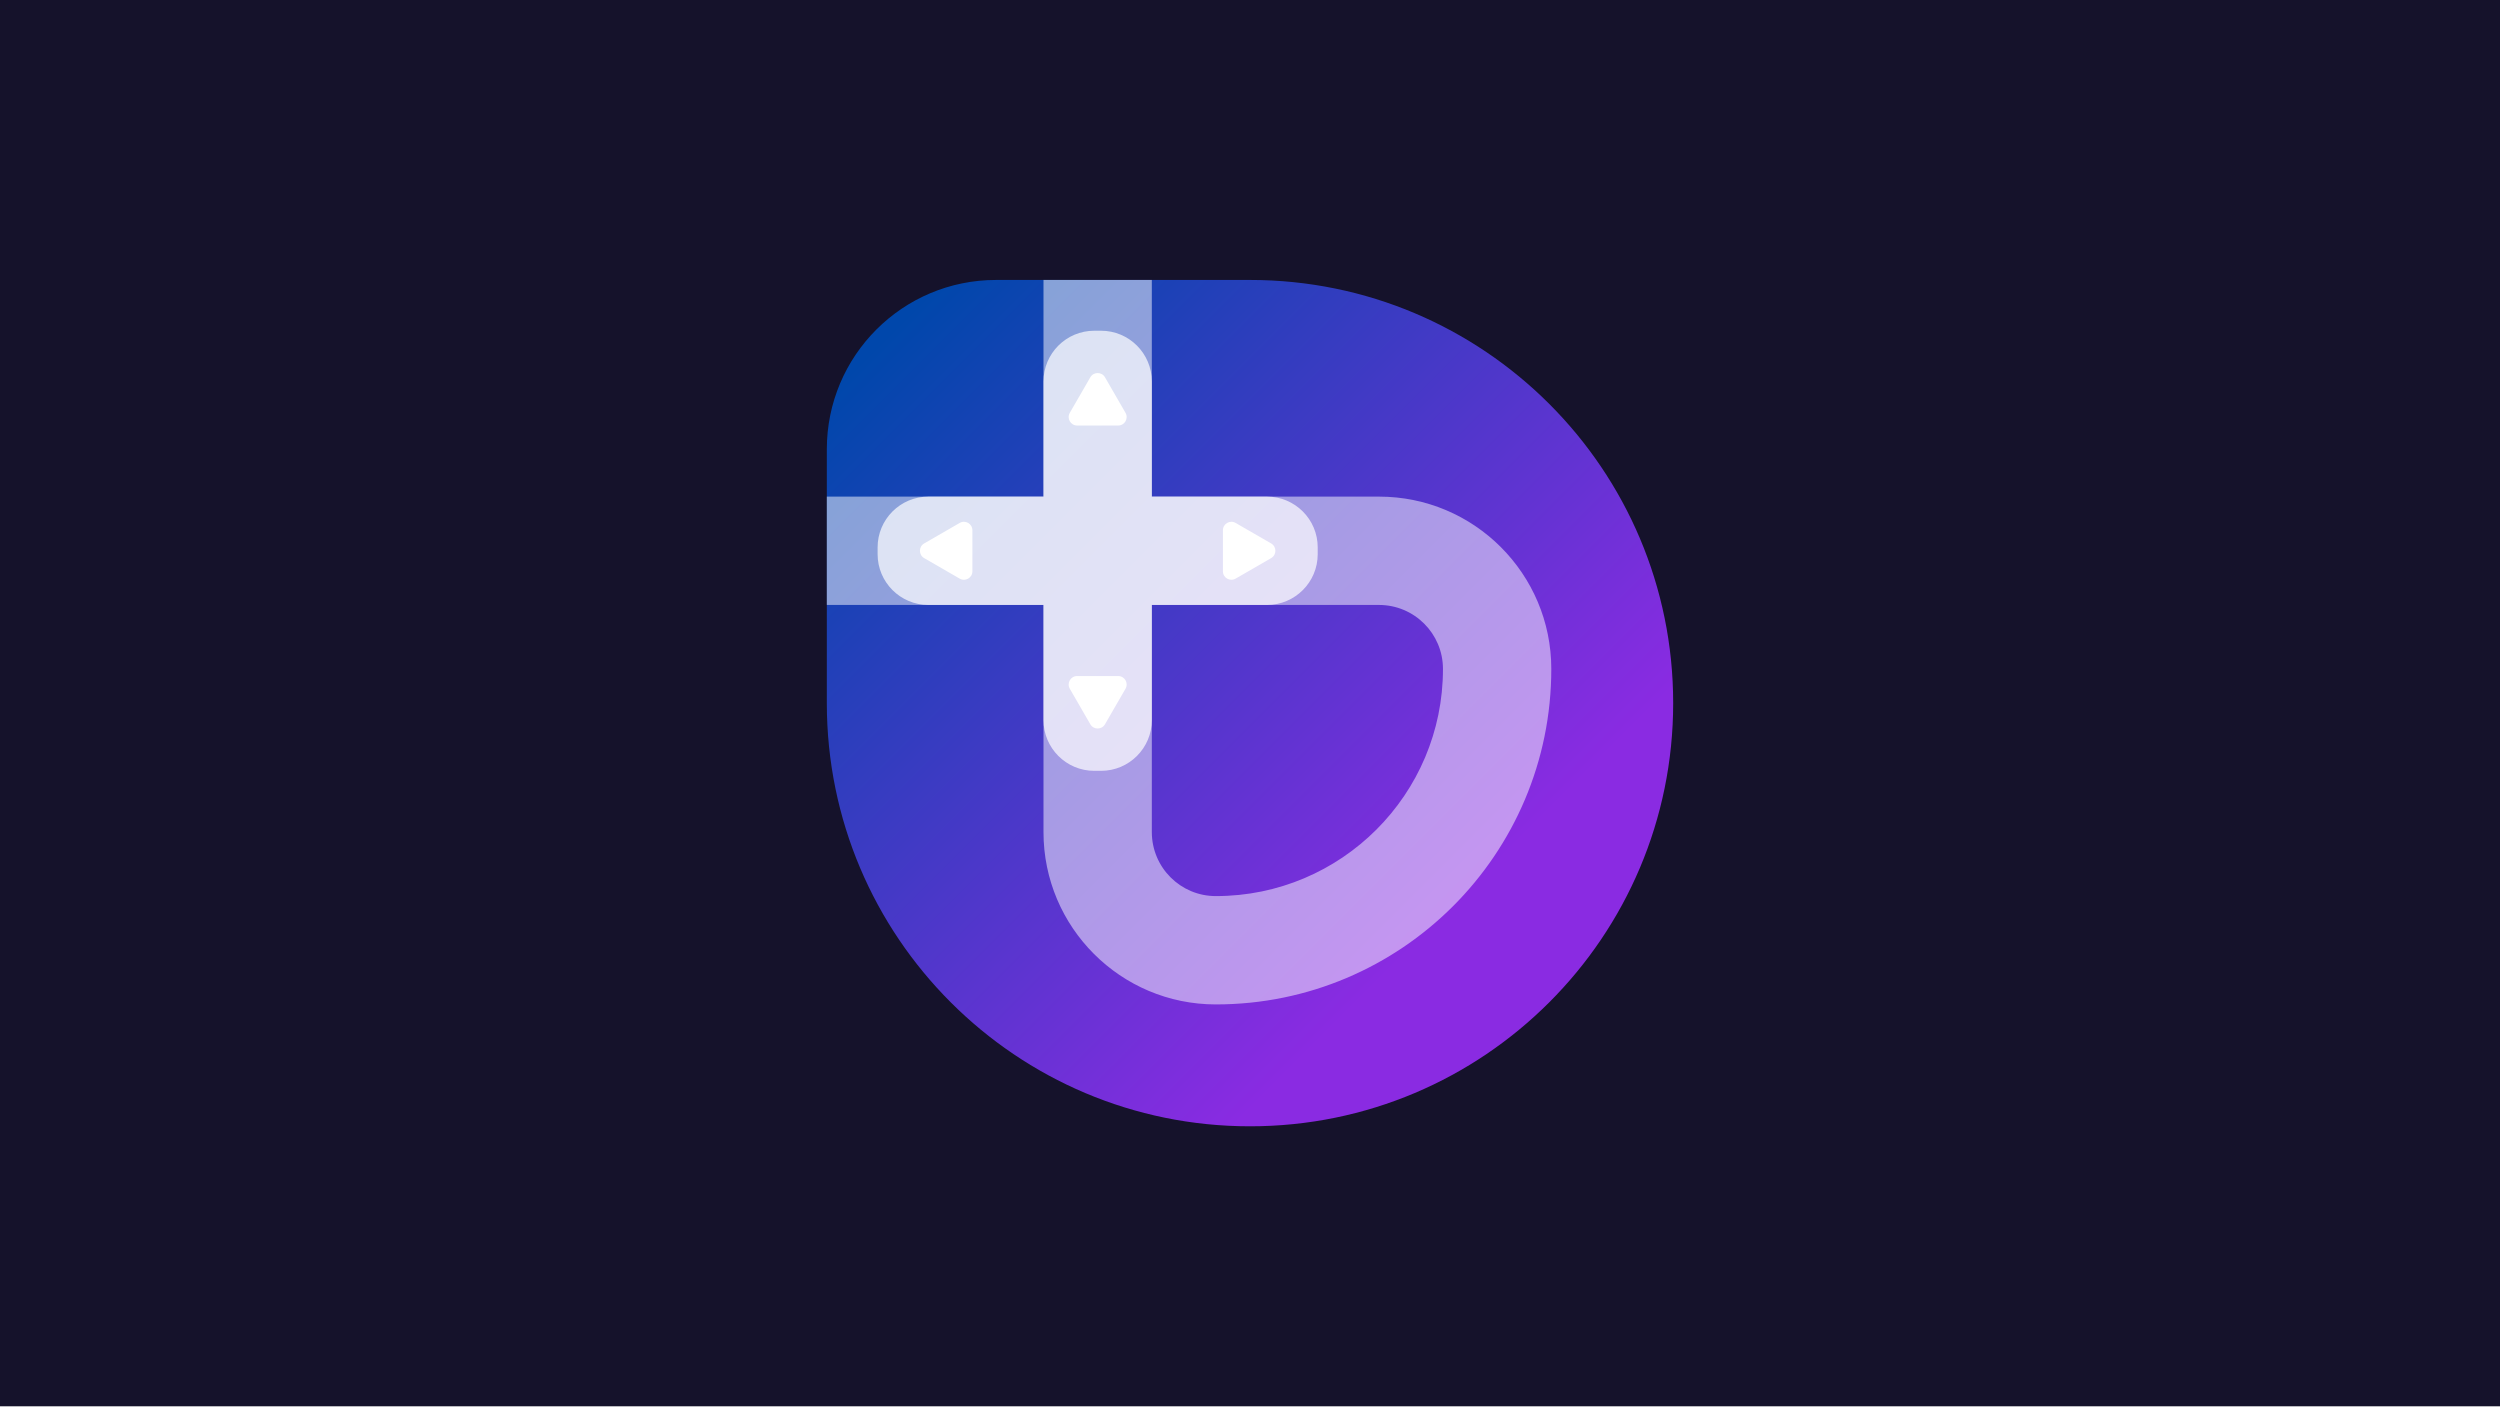
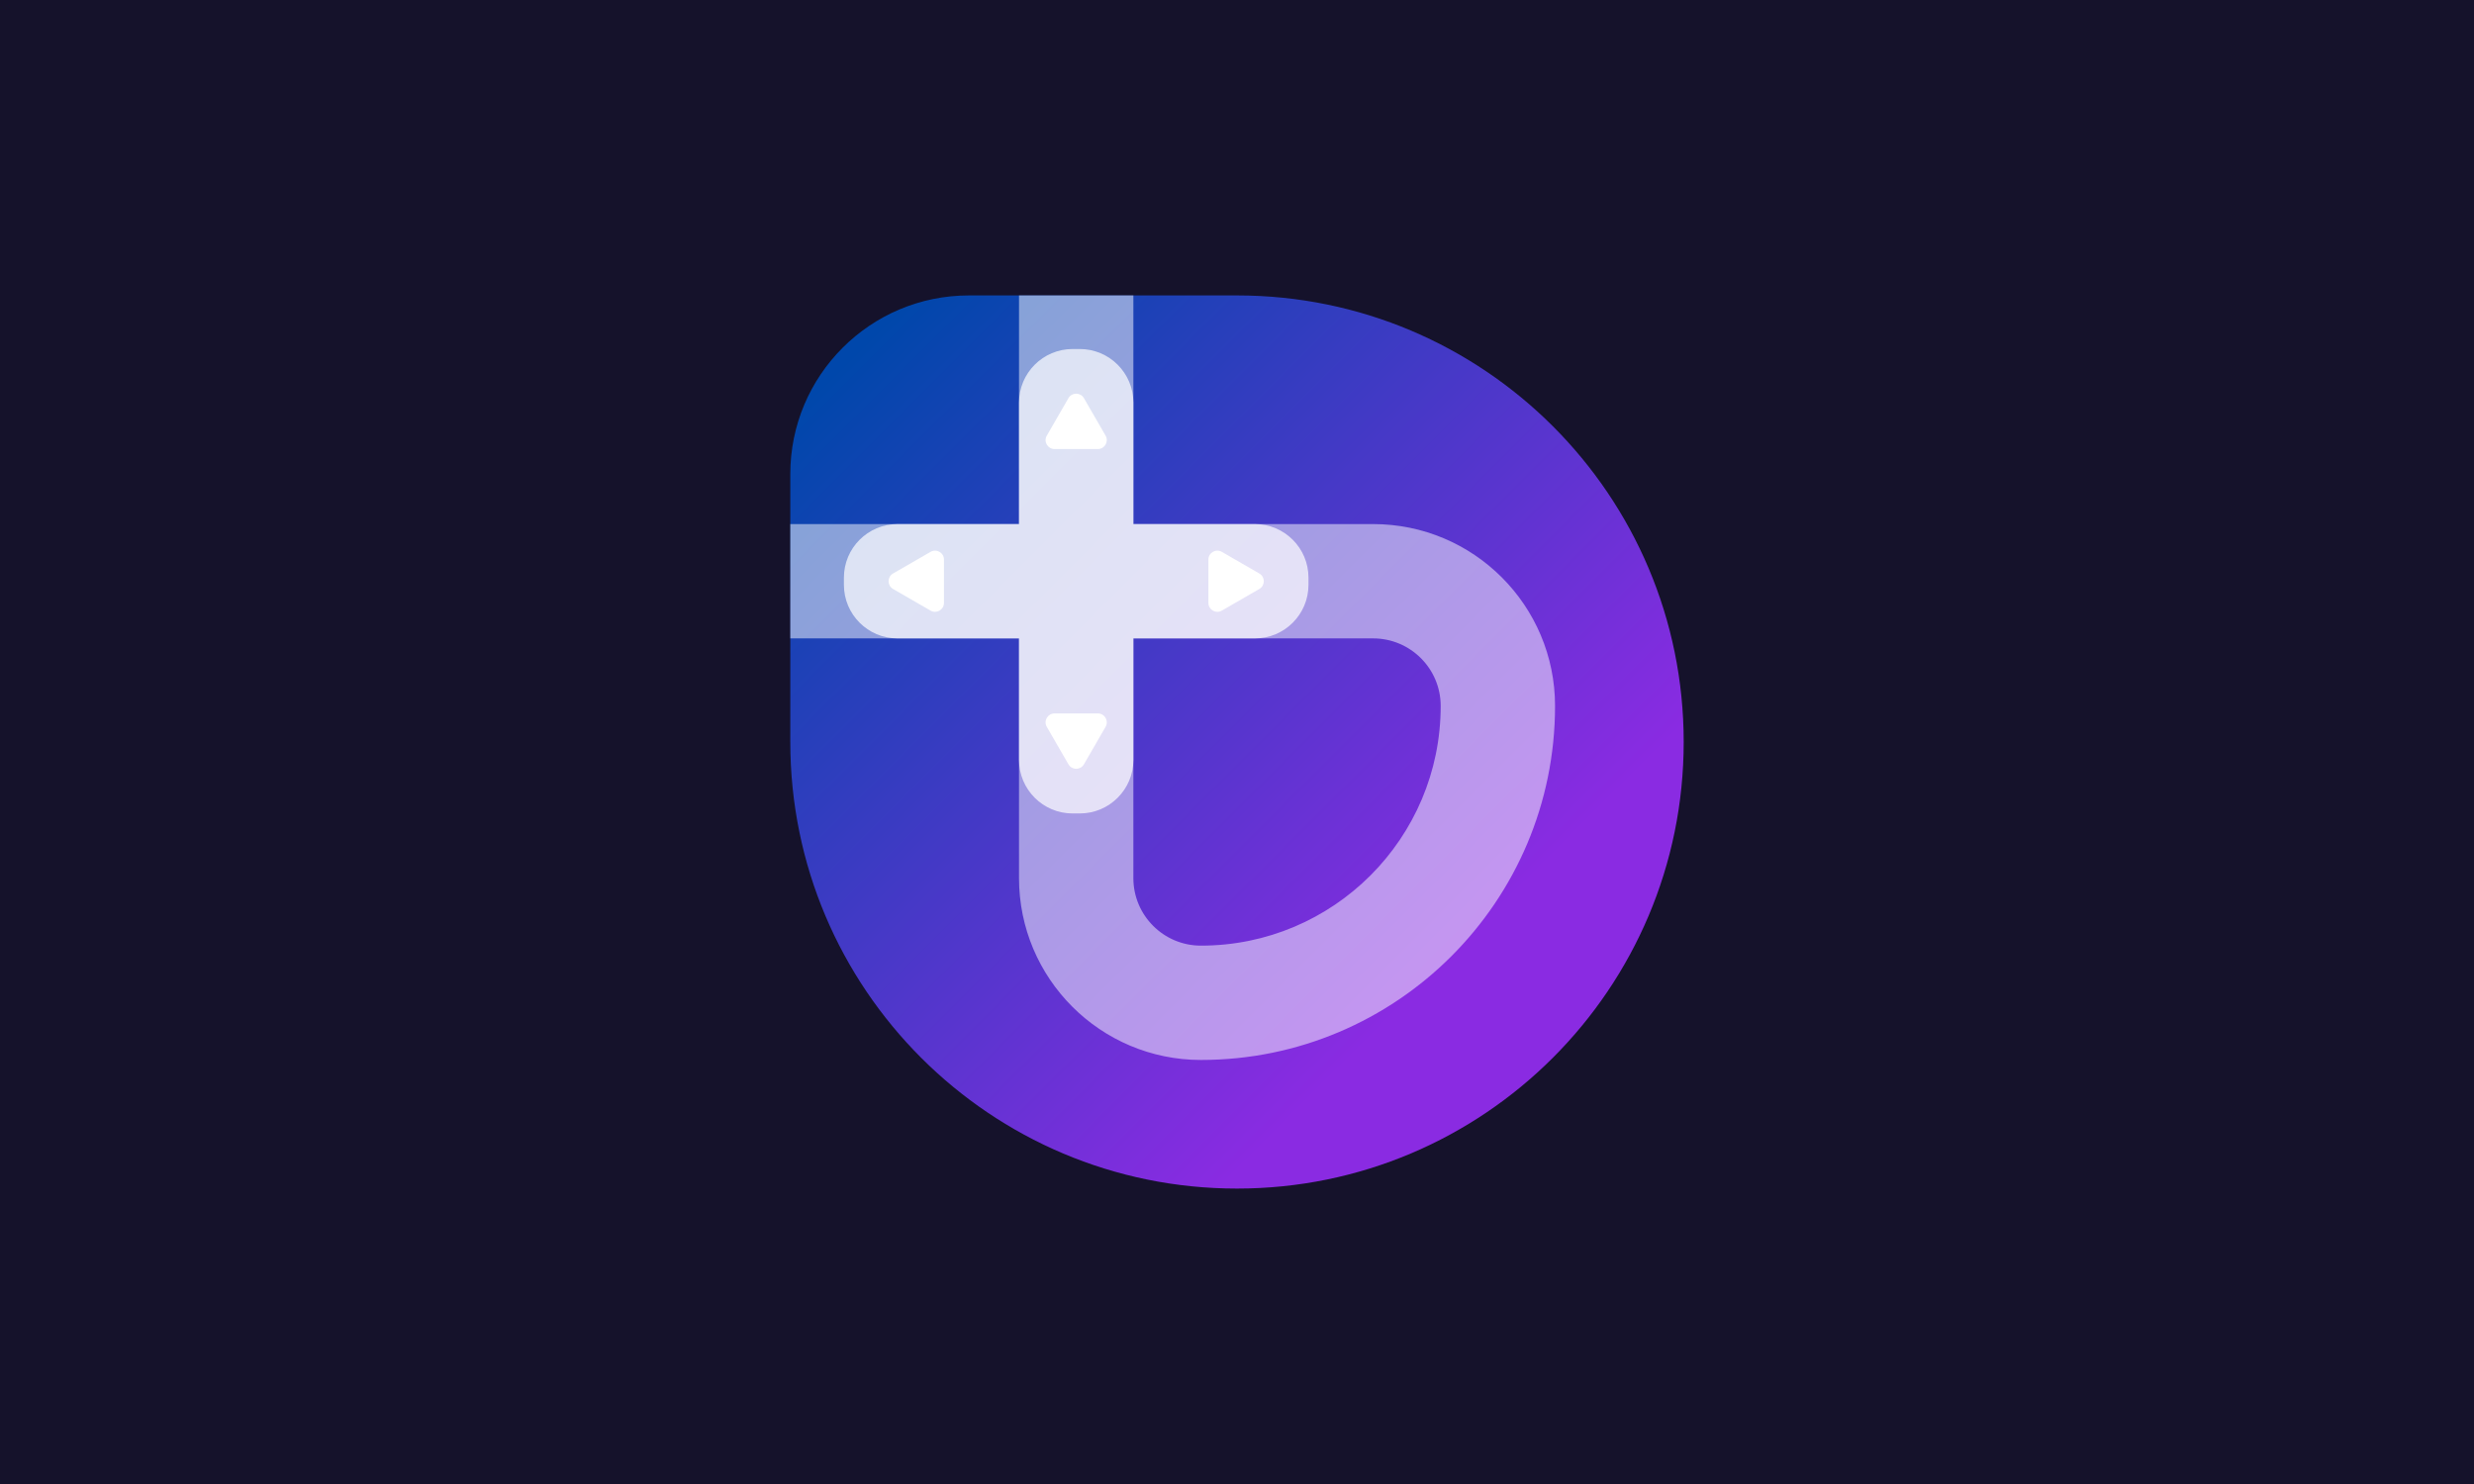
- <svg xmlns="http://www.w3.org/2000/svg" width="1280" height="720" viewBox="0 0 1280 720">
-   <rect width="1280" height="720" fill="#15122b" />
-   <svg x="380.0" y="100.0" width="520" height="520" viewBox="0 0 600 600" preserveAspectRatio="xMidYMid meet">
+ <svg xmlns="http://www.w3.org/2000/svg" width="1200" height="720" viewBox="0 0 1200 720">
+   <rect width="1200" height="720" fill="#15122b" />
+   <svg x="340.0" y="100.0" width="520" height="520" viewBox="0 0 600 600" preserveAspectRatio="xMidYMid meet">
    <path d="M 50,150 C 50,94.772 94.772,50 150,50 h 150 c 138.071,0 250,111.929 250,250 v 0 c 0,138.071 -111.929,250 -250,250 v 0 C 161.929,550 50,438.071 50,300 Z" fill="url(#paint0_linear_1016_105)" id="path1" style="fill:url(#paint0_linear_1016_105)" />
    <path fill-rule="evenodd" clip-rule="evenodd" d="m 178,50 h 64 V 178 H 376.185 C 432.416,178 478,223.584 478,279.815 478,389.269 389.27,478 279.815,478 223.584,478 178,432.416 178,376.185 V 242 H 50 v -64 h 128 z m 64,192 V 376.185 C 242,397.07 258.93,414 279.815,414 353.923,414 414,353.923 414,279.815 414,258.93 397.07,242 376.185,242 Z" fill="#ffffff" fill-opacity="0.5" id="path2" />
    <path d="M 242,110 C 242,93.431 228.569,80 212,80 h -4 c -16.569,0 -30,13.431 -30,30 v 68 h -68 c -16.569,0 -30,13.431 -30,30 v 4 c 0,16.569 13.431,30 30,30 h 68 v 68 c 0,16.569 13.431,30 30,30 h 4 c 16.569,0 30,-13.431 30,-30 v -68 h 68 c 16.569,0 30,-13.431 30,-30 v -4 c 0,-16.569 -13.431,-30 -30,-30 h -68 z" fill="#ffffff" fill-opacity="0.7" id="path3" />
    <path d="m 312.5,205.67 c 3.333,1.924 3.333,6.736 0,8.66 l -21,12.124 c -3.333,1.925 -7.5,-0.481 -7.5,-4.33 v -24.248 c 0,-3.849 4.167,-6.255 7.5,-4.33 z" fill="#ffffff" id="path4" />
    <path d="m 214.33,312.5 c -1.924,3.333 -6.736,3.333 -8.66,0 l -12.124,-21 c -1.925,-3.333 0.481,-7.5 4.33,-7.5 h 24.248 c 3.849,0 6.255,4.167 4.33,7.5 z" fill="#ffffff" id="path5" />
    <path d="m 205.67,107.5 c 1.924,-3.333 6.736,-3.333 8.66,0 l 12.124,21 c 1.925,3.333 -0.481,7.5 -4.33,7.5 h -24.248 c -3.849,0 -6.255,-4.167 -4.33,-7.5 z" fill="#ffffff" id="path6" />
    <path d="m 107.5,214.33 c -3.333,-1.924 -3.333,-6.736 0,-8.66 l 21,-12.124 c 3.333,-1.925 7.5,0.481 7.5,4.33 v 24.248 c 0,3.849 -4.167,6.255 -7.5,4.33 z" fill="#ffffff" id="path7" />
    <defs id="defs8">
      <linearGradient id="paint0_linear_1016_105" x1="50" y1="50" x2="550" y2="550" gradientUnits="userSpaceOnUse">
        <stop offset="0.068" stop-color="#0047AB" id="stop7" />
        <stop offset="0.741" stop-color="#8A2BE2" id="stop8" />
      </linearGradient>
    </defs>
  </svg>
</svg>
